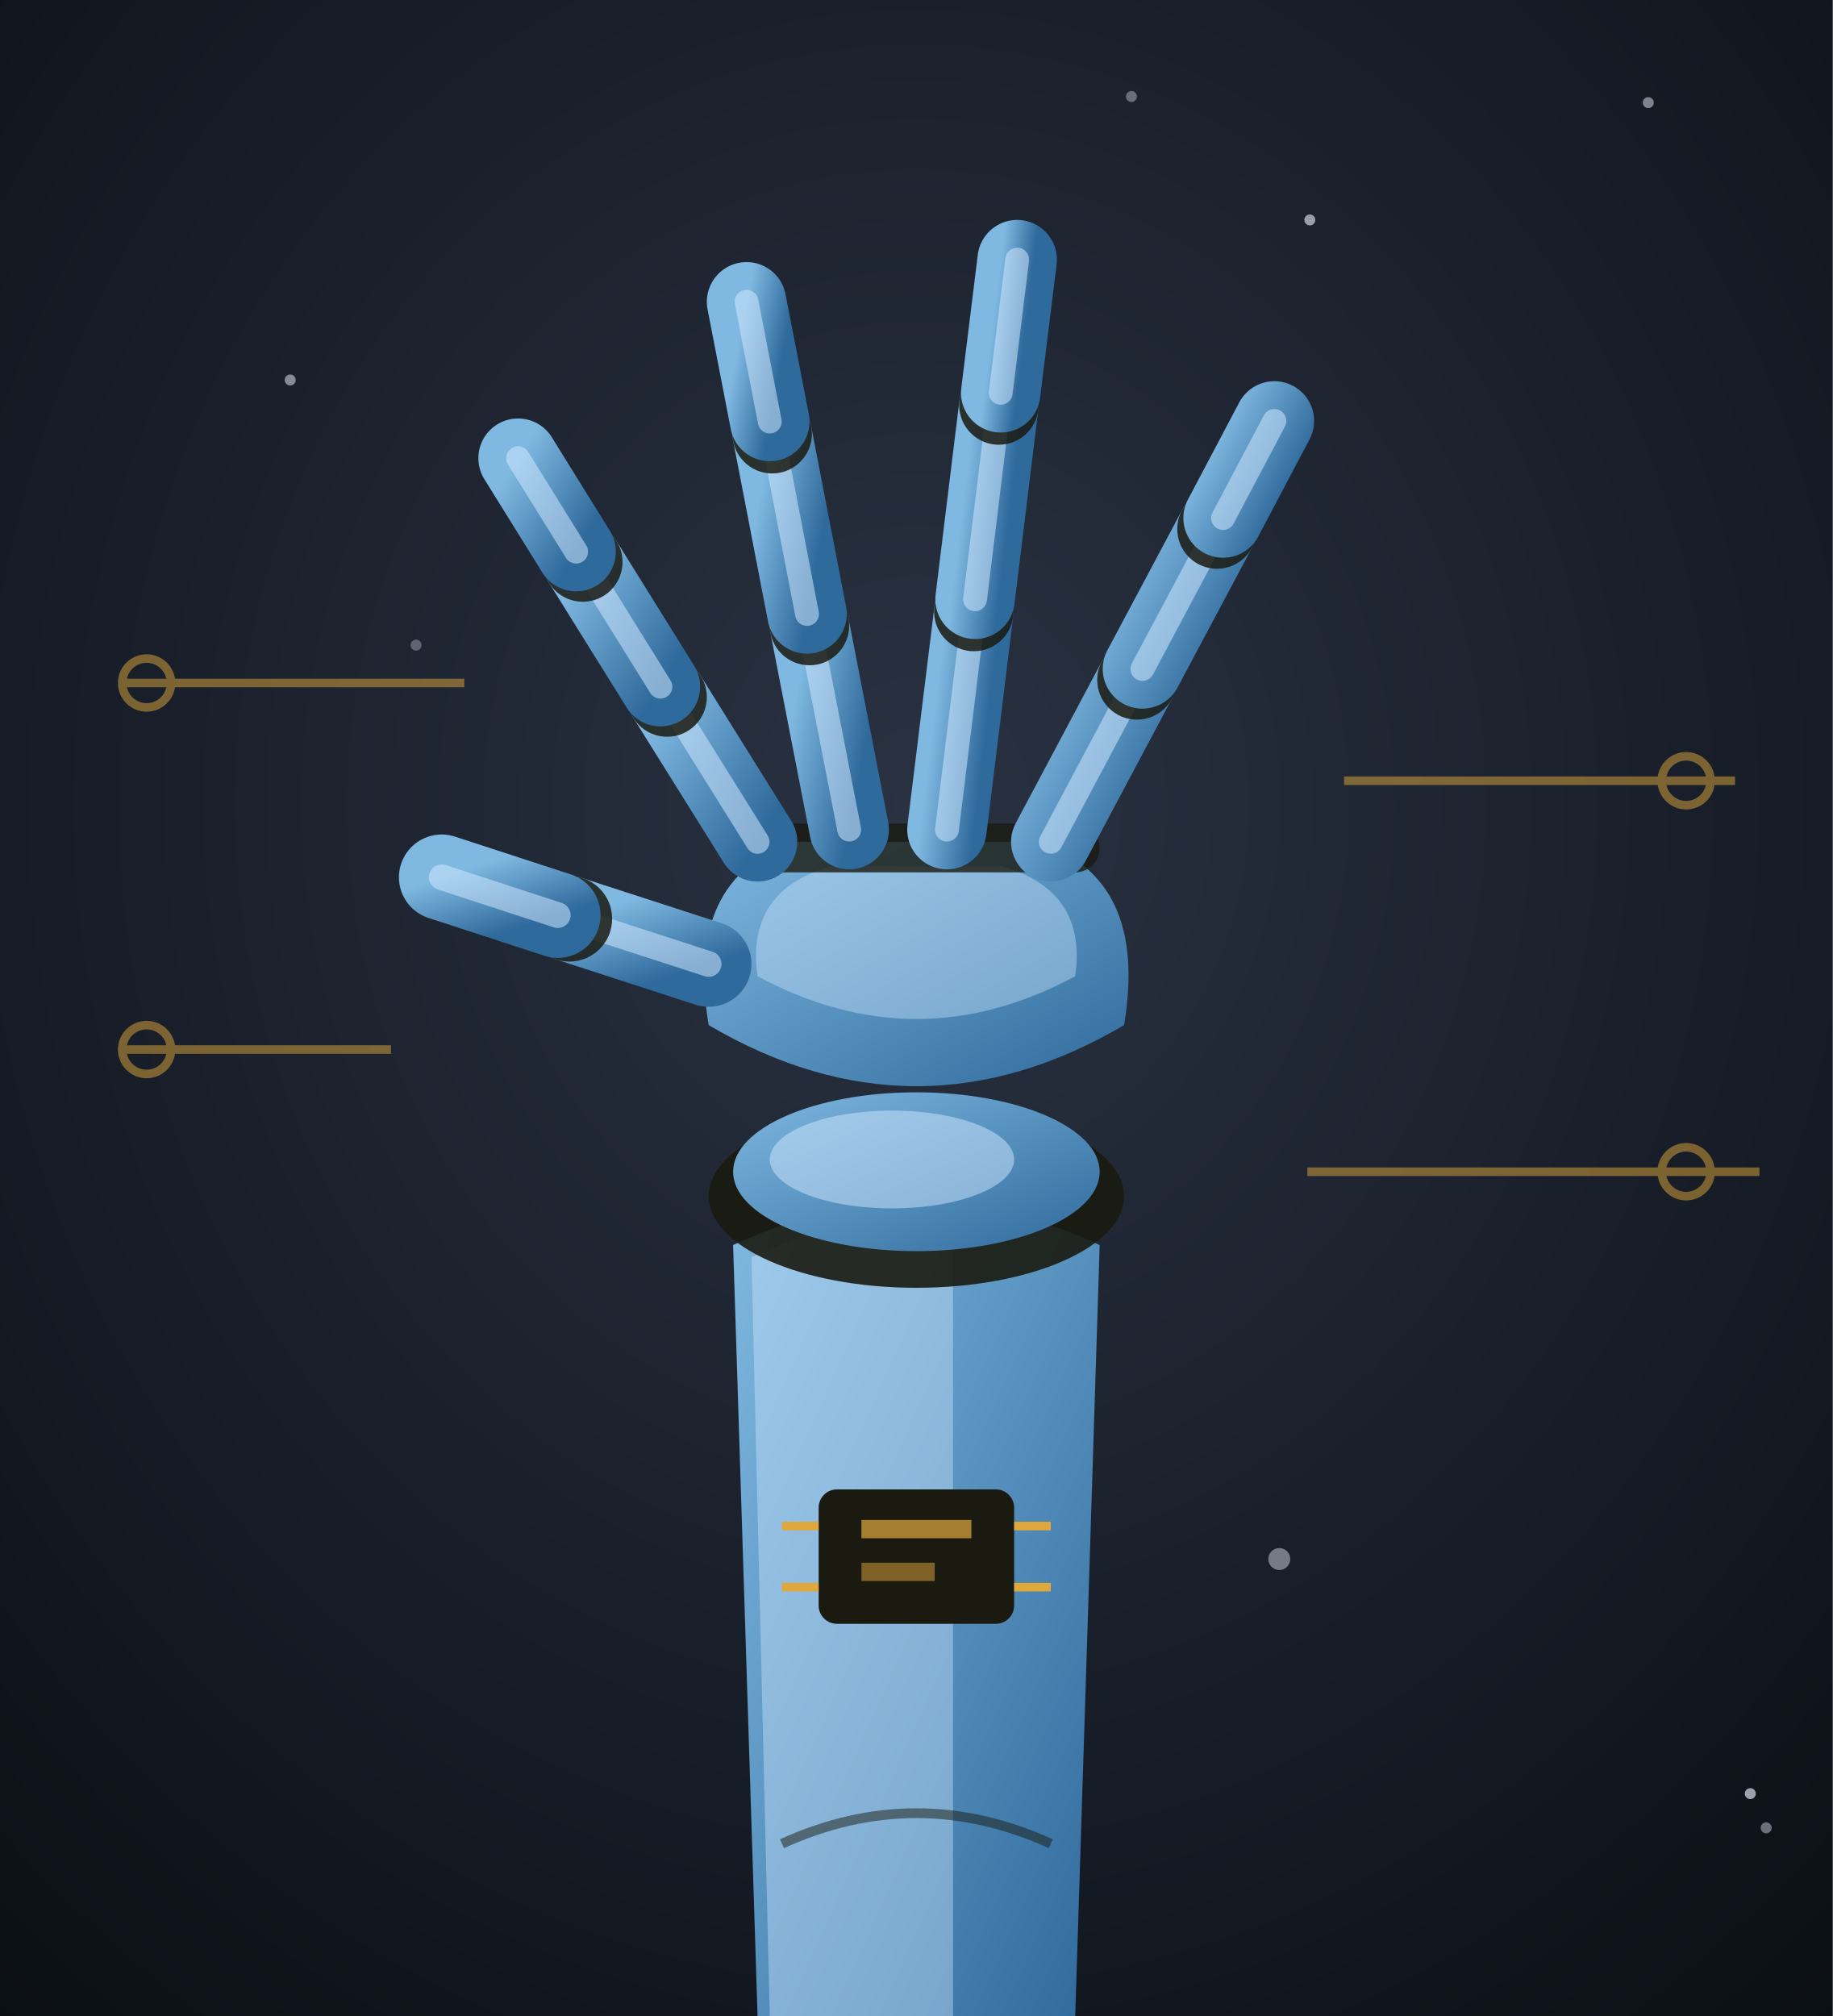
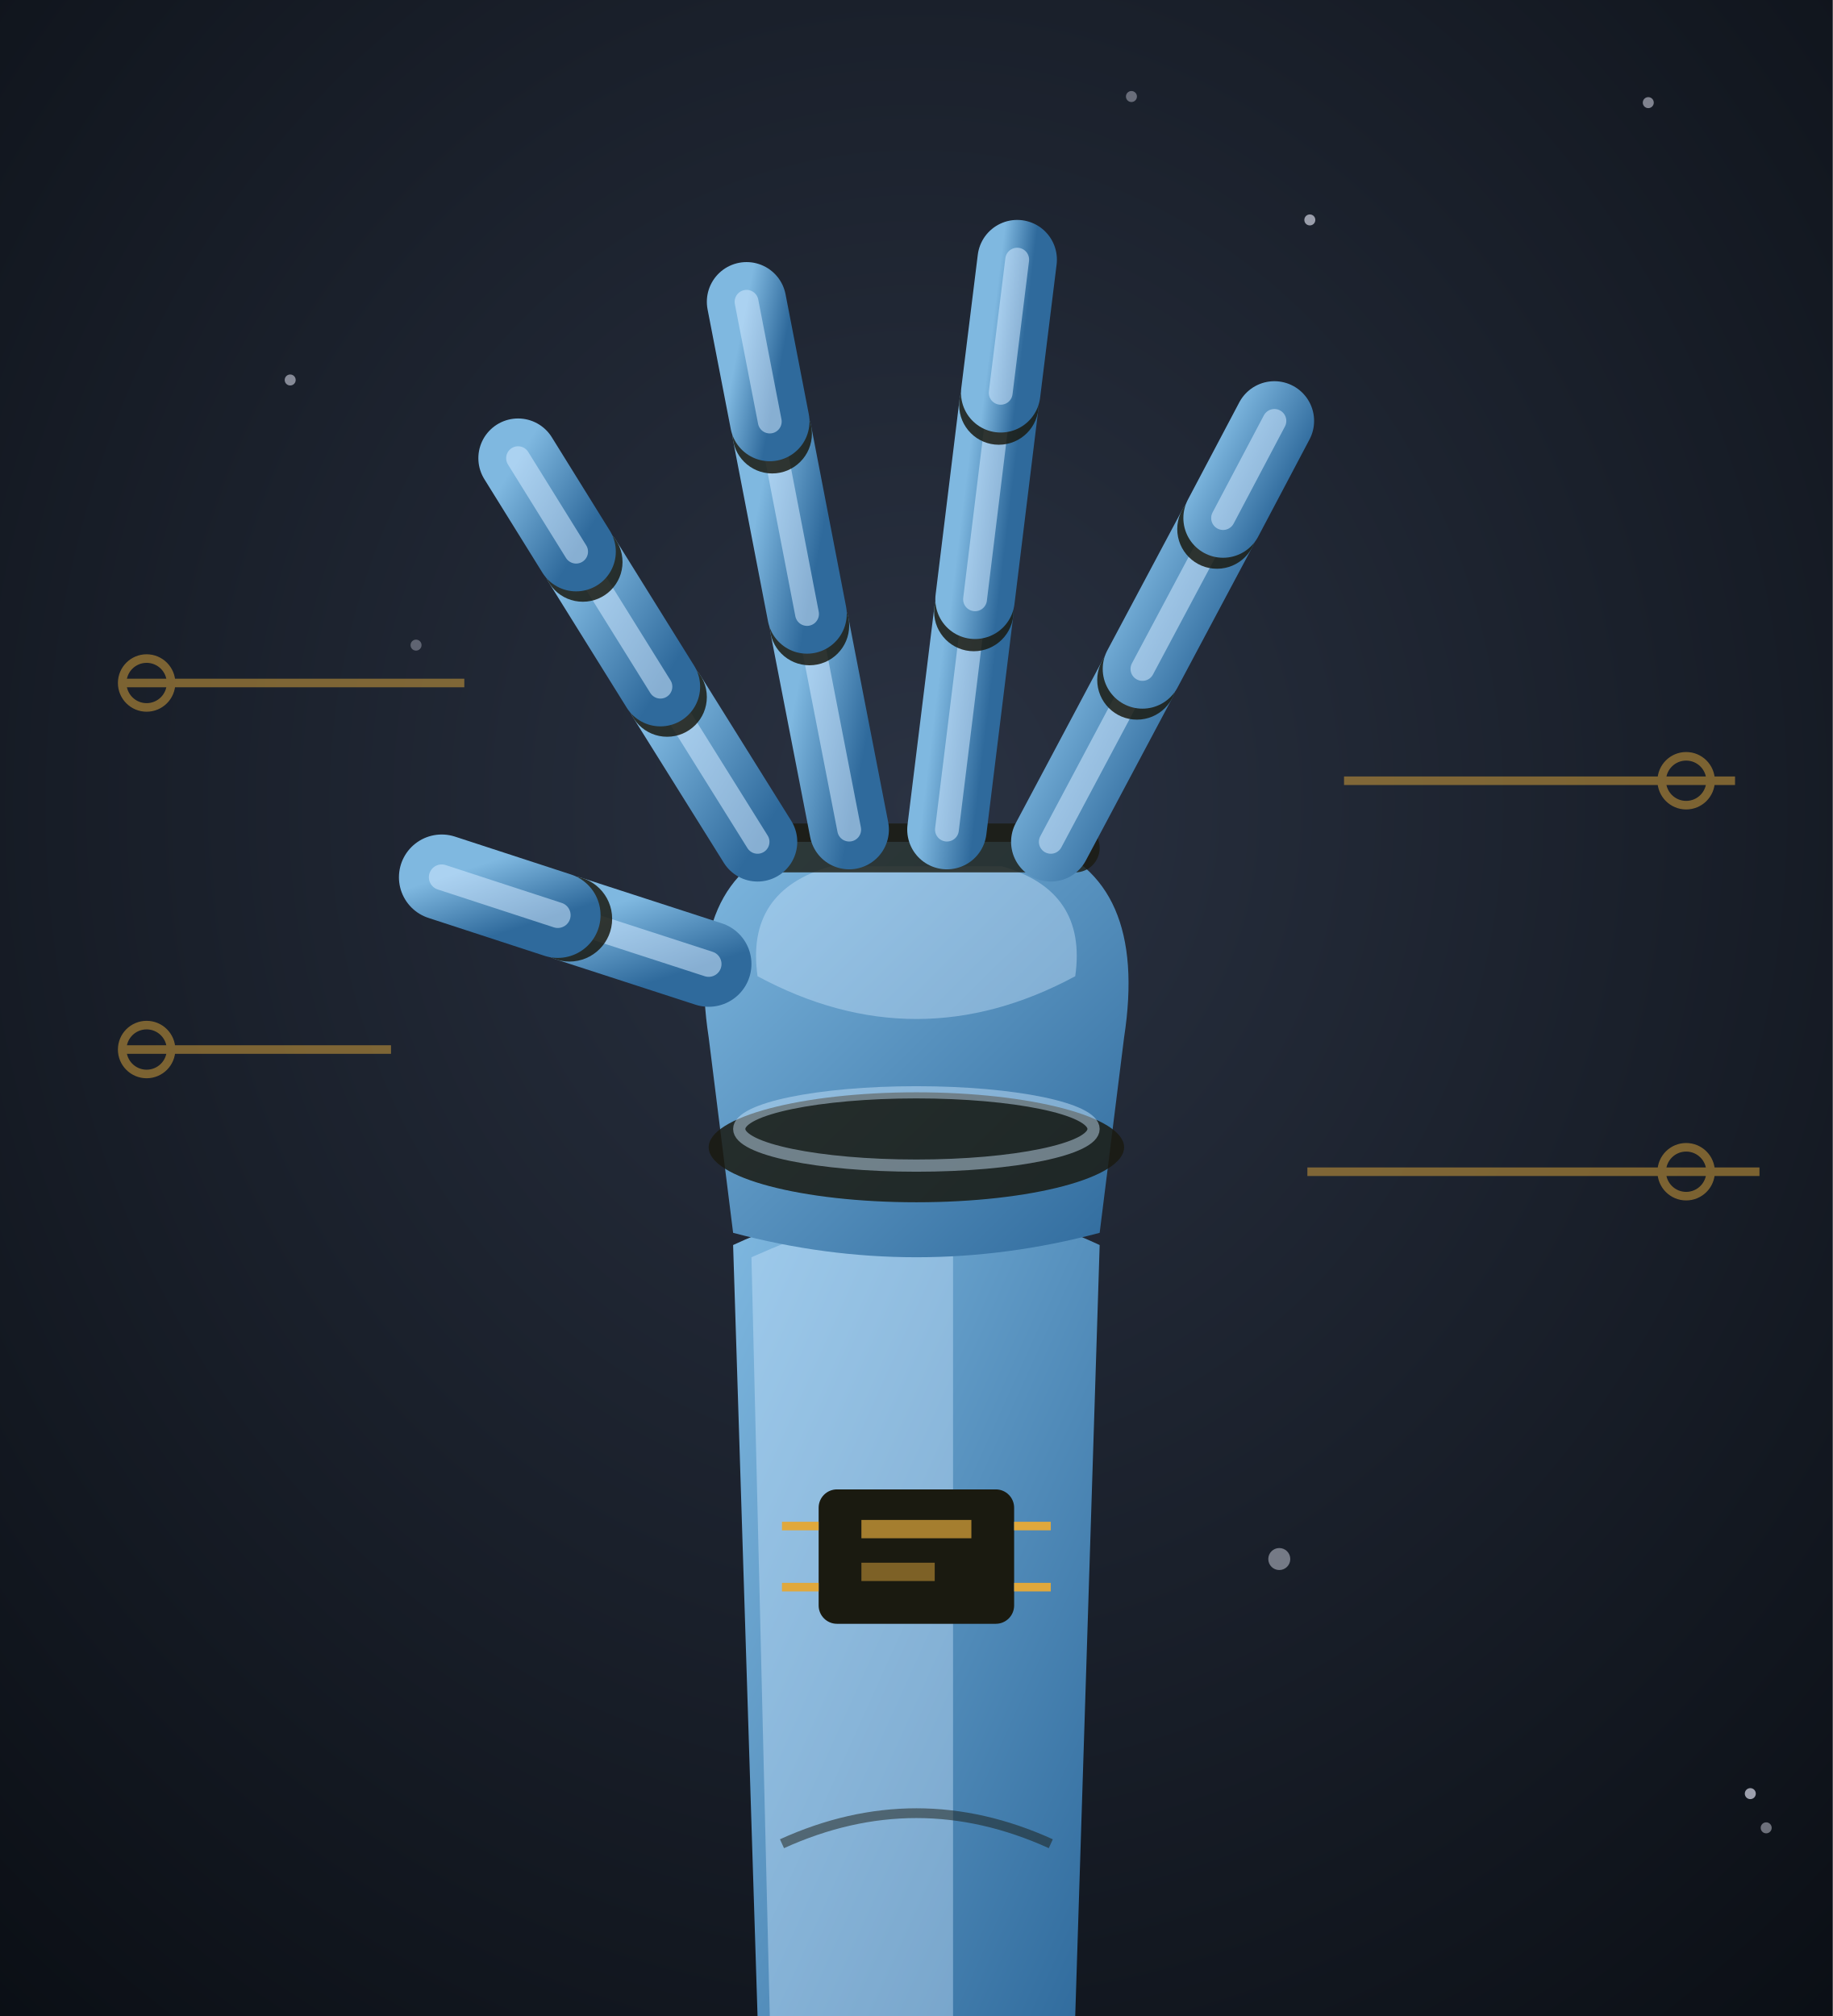
<svg xmlns="http://www.w3.org/2000/svg" viewBox="0 0 300 330" width="300" height="330">
  <defs>
    <radialGradient id="bm-bg" cx="50%" cy="40%" r="80%">
      <stop offset="0%" stop-color="#2a3242" />
      <stop offset="100%" stop-color="#0a0e14" />
    </radialGradient>
    <linearGradient id="bm-skin" x1="0" y1="0" x2="1" y2="1">
      <stop offset="0%" stop-color="#7fb8e0" />
      <stop offset="100%" stop-color="#2f6a9c" />
    </linearGradient>
  </defs>
  <rect width="300" height="330" fill="url(#bm-bg)" />
  <circle cx="47.5" cy="62.2" r="0.9" fill="#eef0ff" opacity="0.51" />
  <circle cx="185.2" cy="15.8" r="0.9" fill="#eef0ff" opacity="0.37" />
  <circle cx="269.8" cy="16.8" r="0.9" fill="#eef0ff" opacity="0.49" />
  <circle cx="286.5" cy="293.6" r="0.9" fill="#eef0ff" opacity="0.64" />
  <circle cx="209.4" cy="255.2" r="1.8" fill="#eef0ff" opacity="0.43" />
  <circle cx="68.1" cy="105.6" r="0.9" fill="#eef0ff" opacity="0.31" />
  <circle cx="214.4" cy="36.0" r="0.9" fill="#eef0ff" opacity="0.60" />
  <circle cx="289.1" cy="299.2" r="0.9" fill="#eef0ff" opacity="0.42" />
  <g stroke="#e0a83c" stroke-width="1.4" opacity="0.5" fill="none">
    <path d="M20,111.8 h56 M20,171.8 h44 M220,127.8 h64 M214,191.8 h74" />
    <circle cx="24" cy="111.8" r="4" />
    <circle cx="24" cy="171.8" r="4" />
    <circle cx="276" cy="127.8" r="4" />
    <circle cx="276" cy="191.8" r="4" />
  </g>
  <path d="M124,330 L120,203.8 Q150,189.8 180,203.8 L176,330 Z" fill="url(#bm-skin)" />
  <path d="M126,330 L123,205.8 Q150,193.8 156,201.8 L156,330 Z" fill="#cfe8ff" opacity="0.4" />
  <path d="M128,301.8 q22,-10 44,0 M126,361.8 q24,-10 48,0" stroke="#1a1a10" stroke-width="1.6" opacity="0.5" fill="none" />
  <rect x="134" y="243.8" width="32" height="22" rx="3" fill="#1a1a10" />
  <rect x="141" y="248.8" width="18" height="3" fill="#e0a83c" opacity="0.7" />
  <rect x="141" y="255.8" width="12" height="3" fill="#e0a83c" opacity="0.5" />
  <path d="M134,249.8 h-6 M134,259.8 h-6 M166,249.8 h6 M166,259.8 h6" stroke="#e0a83c" stroke-width="1.4" />
-   <ellipse cx="150" cy="195.8" rx="34" ry="15" fill="#1a1a10" opacity="0.9" />
-   <ellipse cx="150" cy="191.8" rx="30" ry="13" fill="url(#bm-skin)" />
-   <ellipse cx="146" cy="189.8" rx="20" ry="8" fill="#cfe8ff" opacity="0.5" />
-   <path d="M116,167.8 Q112,143.8 130,137.8 L170,137.8 Q188,143.8 184,167.8 Q150,187.8 116,167.8 Z" fill="url(#bm-skin)" />
+   <path d="M120,201.8 L116,169.8 Q112,143.8 130,137.8 L170,137.8 Q188,143.8 184,169.8 L180,201.8 Q150,209.8 120,201.8 Z" fill="url(#bm-skin)" />
  <path d="M124,159.8 Q122,145.8 136,141.8 L164,141.8 Q178,145.8 176,159.8 Q150,173.8 124,159.8 Z" fill="#cfe8ff" opacity="0.4" />
+   <ellipse cx="150" cy="187.8" rx="34" ry="9" fill="#1a1a10" opacity="0.85" />
+   <ellipse cx="150" cy="184.8" rx="29" ry="6" fill="none" stroke="#cfe8ff" stroke-width="2" opacity="0.45" />
  <rect x="120" y="134.8" width="60" height="8" rx="4" fill="#1a1a10" opacity="0.8" />
  <line x1="124.0" y1="137.8" x2="109.2" y2="114.1" stroke="url(#bm-skin)" stroke-width="13" stroke-linecap="round" />
  <line x1="124.0" y1="137.8" x2="109.2" y2="114.1" stroke="#cfe8ff" stroke-width="3.9" stroke-linecap="round" opacity="0.55" />
  <circle cx="109.2" cy="114.1" r="6.5" fill="#1a1a10" opacity="0.85" />
  <line x1="108.1" y1="112.4" x2="95.4" y2="92.0" stroke="url(#bm-skin)" stroke-width="13" stroke-linecap="round" />
  <line x1="108.1" y1="112.4" x2="95.4" y2="92.0" stroke="#cfe8ff" stroke-width="3.9" stroke-linecap="round" opacity="0.55" />
  <circle cx="95.4" cy="92.0" r="6.5" fill="#1a1a10" opacity="0.85" />
  <line x1="94.3" y1="90.3" x2="84.8" y2="75.0" stroke="url(#bm-skin)" stroke-width="13" stroke-linecap="round" />
  <line x1="94.3" y1="90.3" x2="84.8" y2="75.0" stroke="#cfe8ff" stroke-width="3.9" stroke-linecap="round" opacity="0.55" />
  <line x1="139.0" y1="135.8" x2="132.5" y2="102.4" stroke="url(#bm-skin)" stroke-width="13" stroke-linecap="round" />
  <line x1="139.0" y1="135.8" x2="132.5" y2="102.4" stroke="#cfe8ff" stroke-width="3.9" stroke-linecap="round" opacity="0.55" />
  <circle cx="132.5" cy="102.4" r="6.5" fill="#1a1a10" opacity="0.85" />
  <line x1="132.1" y1="100.5" x2="126.4" y2="71.0" stroke="url(#bm-skin)" stroke-width="13" stroke-linecap="round" />
  <line x1="132.1" y1="100.5" x2="126.4" y2="71.0" stroke="#cfe8ff" stroke-width="3.9" stroke-linecap="round" opacity="0.55" />
  <circle cx="126.4" cy="71.0" r="6.5" fill="#1a1a10" opacity="0.85" />
  <line x1="126.0" y1="69.0" x2="122.2" y2="49.4" stroke="url(#bm-skin)" stroke-width="13" stroke-linecap="round" />
  <line x1="126.0" y1="69.0" x2="122.2" y2="49.4" stroke="#cfe8ff" stroke-width="3.9" stroke-linecap="round" opacity="0.55" />
  <line x1="155.0" y1="135.8" x2="159.4" y2="100.1" stroke="url(#bm-skin)" stroke-width="13" stroke-linecap="round" />
  <line x1="155.0" y1="135.8" x2="159.4" y2="100.1" stroke="#cfe8ff" stroke-width="3.9" stroke-linecap="round" opacity="0.55" />
  <circle cx="159.4" cy="100.1" r="6.5" fill="#1a1a10" opacity="0.85" />
  <line x1="159.6" y1="98.1" x2="163.5" y2="66.3" stroke="url(#bm-skin)" stroke-width="13" stroke-linecap="round" />
  <line x1="159.6" y1="98.1" x2="163.5" y2="66.3" stroke="#cfe8ff" stroke-width="3.9" stroke-linecap="round" opacity="0.55" />
  <circle cx="163.5" cy="66.3" r="6.5" fill="#1a1a10" opacity="0.85" />
  <line x1="163.8" y1="64.3" x2="166.5" y2="42.5" stroke="url(#bm-skin)" stroke-width="13" stroke-linecap="round" />
  <line x1="163.8" y1="64.3" x2="166.5" y2="42.5" stroke="#cfe8ff" stroke-width="3.9" stroke-linecap="round" opacity="0.55" />
  <line x1="172.0" y1="137.8" x2="186.1" y2="111.3" stroke="url(#bm-skin)" stroke-width="13" stroke-linecap="round" />
  <line x1="172.0" y1="137.8" x2="186.1" y2="111.3" stroke="#cfe8ff" stroke-width="3.9" stroke-linecap="round" opacity="0.55" />
  <circle cx="186.1" cy="111.3" r="6.5" fill="#1a1a10" opacity="0.85" />
  <line x1="187.0" y1="109.5" x2="199.2" y2="86.6" stroke="url(#bm-skin)" stroke-width="13" stroke-linecap="round" />
  <line x1="187.0" y1="109.5" x2="199.2" y2="86.6" stroke="#cfe8ff" stroke-width="3.9" stroke-linecap="round" opacity="0.55" />
  <circle cx="199.2" cy="86.6" r="6.5" fill="#1a1a10" opacity="0.85" />
  <line x1="200.2" y1="84.8" x2="208.6" y2="68.9" stroke="url(#bm-skin)" stroke-width="13" stroke-linecap="round" />
  <line x1="200.2" y1="84.8" x2="208.6" y2="68.9" stroke="#cfe8ff" stroke-width="3.9" stroke-linecap="round" opacity="0.55" />
  <line x1="116.0" y1="157.8" x2="93.2" y2="150.4" stroke="url(#bm-skin)" stroke-width="14" stroke-linecap="round" />
  <line x1="116.0" y1="157.8" x2="93.2" y2="150.4" stroke="#cfe8ff" stroke-width="4.2" stroke-linecap="round" opacity="0.55" />
  <circle cx="93.2" cy="150.4" r="7.0" fill="#1a1a10" opacity="0.85" />
  <line x1="91.3" y1="149.8" x2="72.3" y2="143.6" stroke="url(#bm-skin)" stroke-width="14" stroke-linecap="round" />
  <line x1="91.3" y1="149.8" x2="72.3" y2="143.6" stroke="#cfe8ff" stroke-width="4.2" stroke-linecap="round" opacity="0.55" />
</svg>
